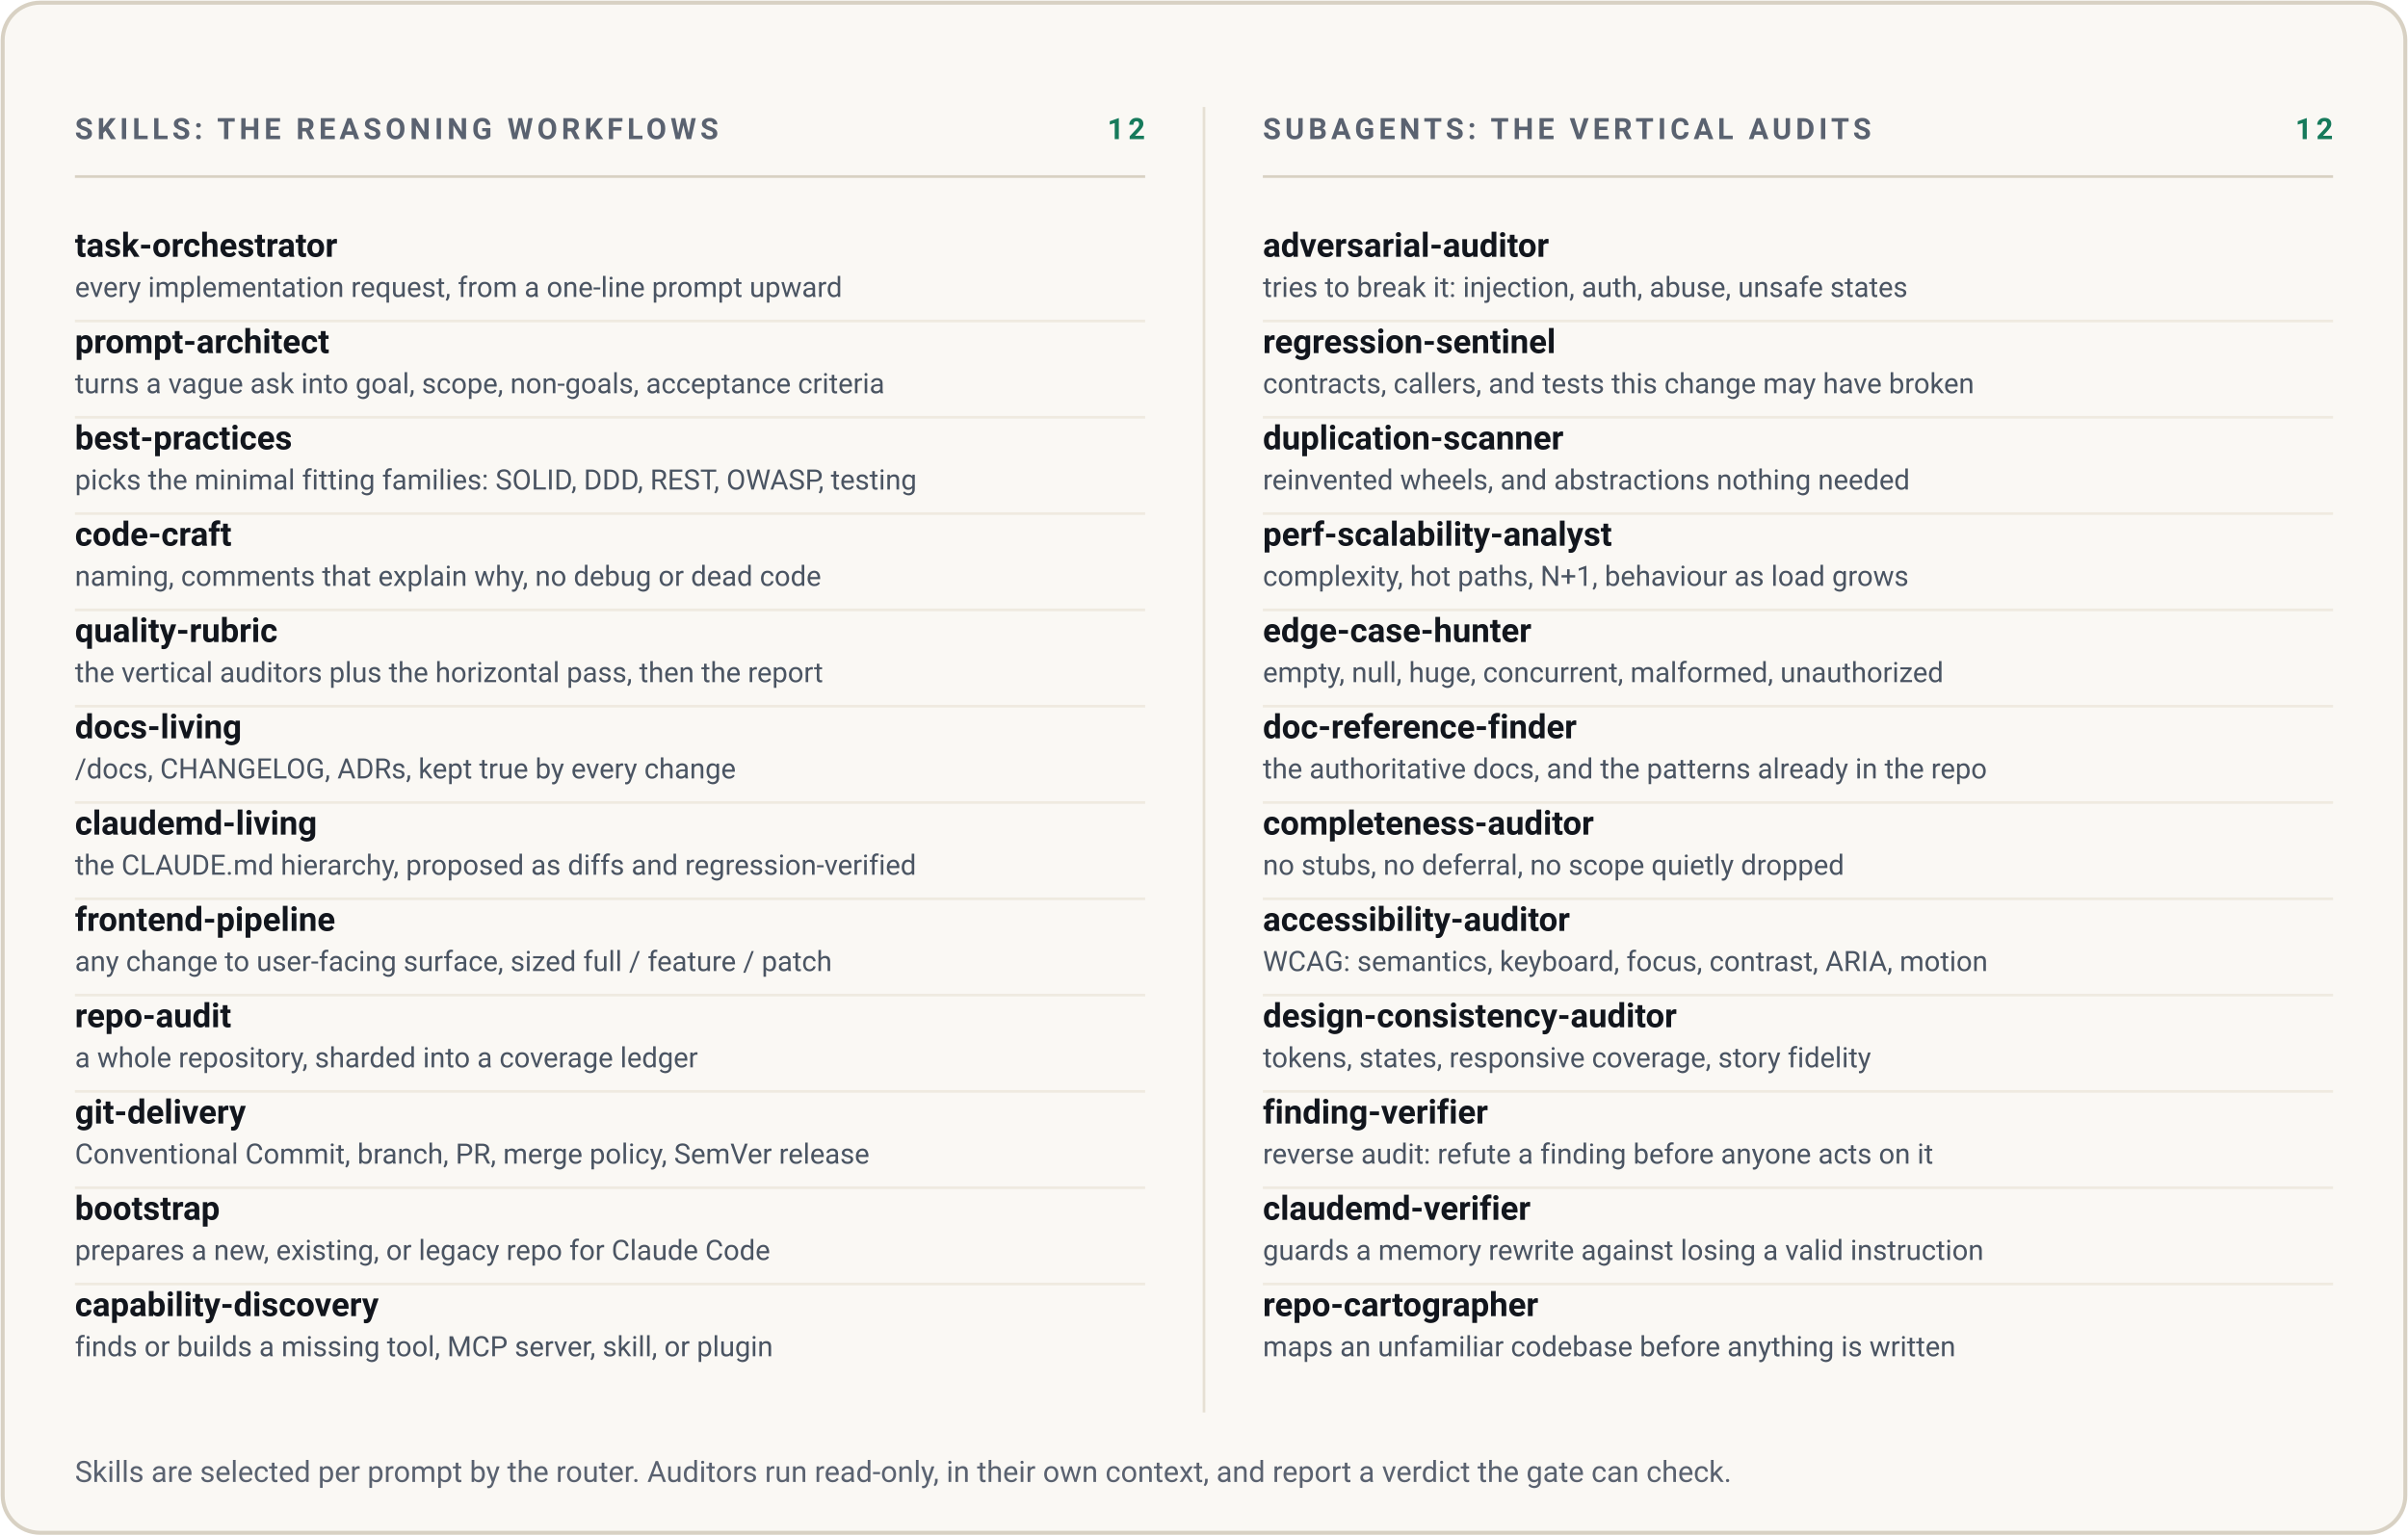
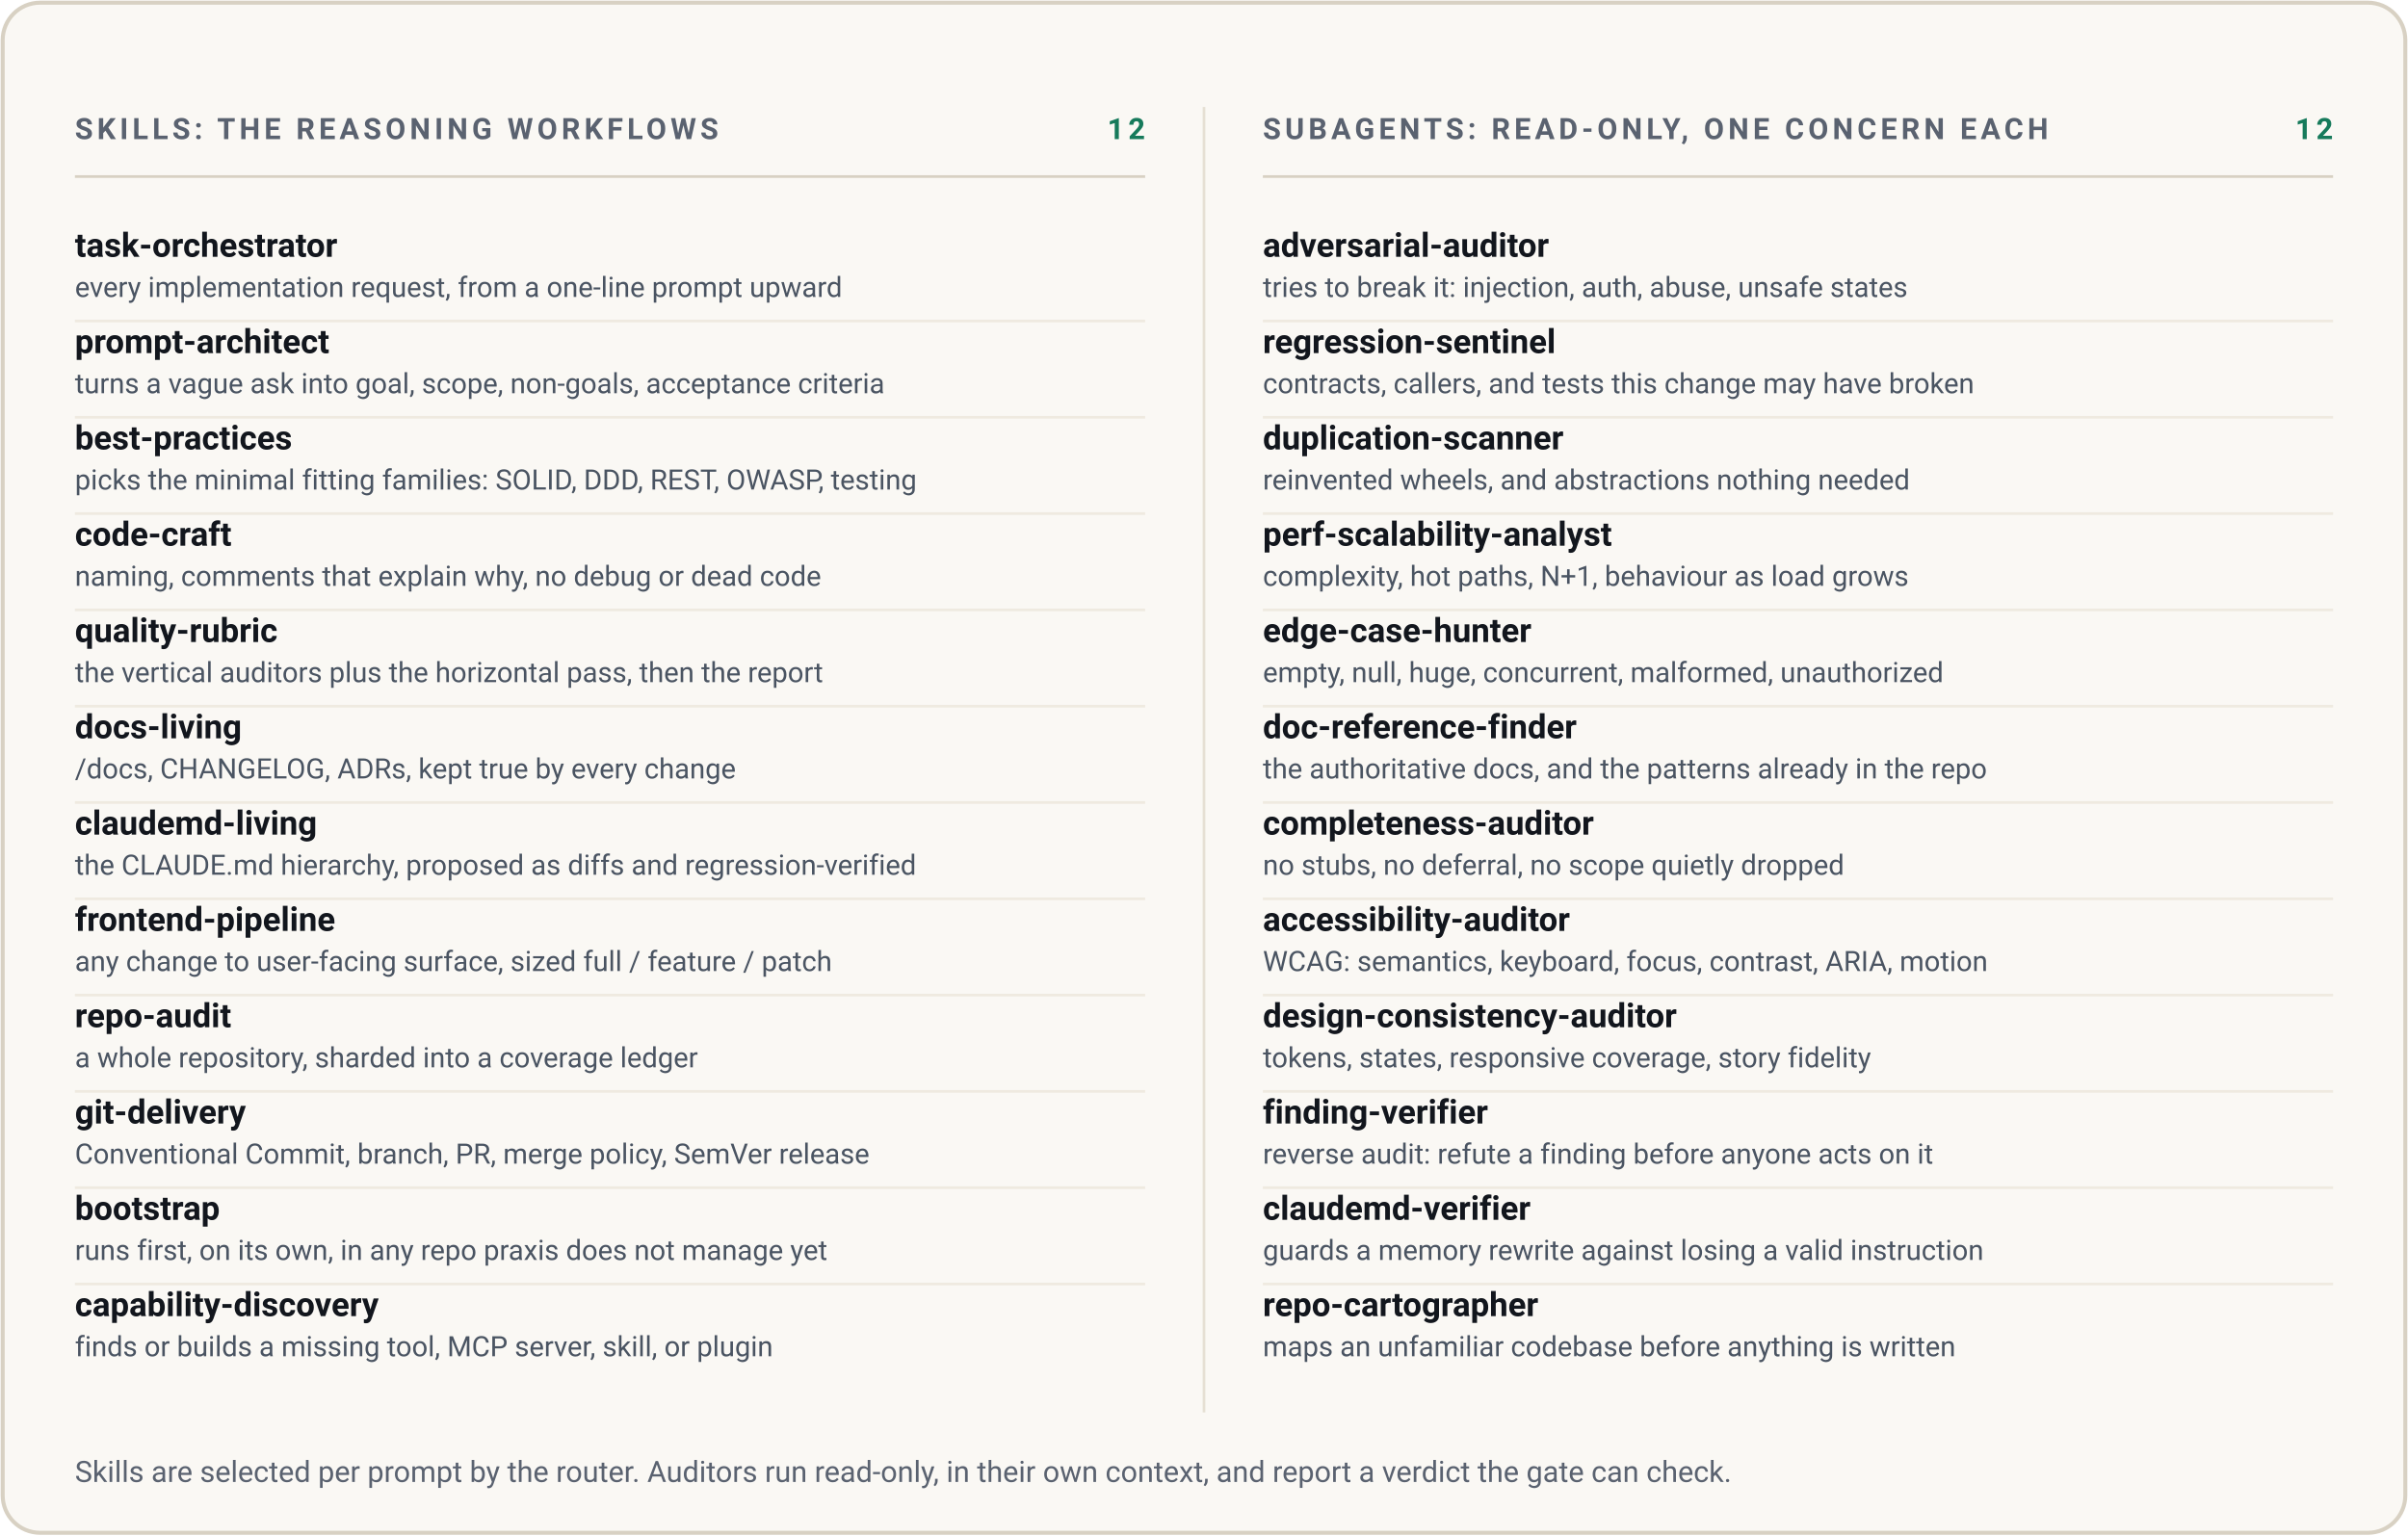
- <svg xmlns="http://www.w3.org/2000/svg" width="900" height="574" viewBox="0 0 900 574" role="img" aria-labelledby="it id">
+ <svg xmlns="http://www.w3.org/2000/svg" width="900" height="574" viewBox="0 0 900 574" role="img" aria-labelledby="it" aria-describedby="id">
  <rect x="1" y="1" width="898" height="572" rx="14" fill="#FAF8F4" stroke="#D8D1C3" stroke-width="1.5" />
  <g font-family="system-ui, -apple-system, 'Segoe UI', Roboto, Helvetica, Arial, sans-serif">
    <text x="28" y="52" font-size="11" font-weight="600" letter-spacing="1.5" fill="#5A6270">SKILLS: THE REASONING WORKFLOWS</text>
    <text x="428" y="52" font-size="11" font-weight="600" letter-spacing="1.5" fill="#167A5B" text-anchor="end">12</text>
    <line x1="28" y1="66" x2="428" y2="66" stroke="#D8D1C3" stroke-width="1" />
    <text x="28" y="96" font-size="12.5" font-weight="600" fill="#12161D">task-orchestrator</text>
    <text x="28" y="111" font-size="10.5" fill="#4A5462">every implementation request, from a one-line prompt upward</text>
    <line x1="28" y1="120" x2="428" y2="120" stroke="#EFEAE0" stroke-width="1" />
    <text x="28" y="132" font-size="12.5" font-weight="600" fill="#12161D">prompt-architect</text>
    <text x="28" y="147" font-size="10.5" fill="#4A5462">turns a vague ask into goal, scope, non-goals, acceptance criteria</text>
    <line x1="28" y1="156" x2="428" y2="156" stroke="#EFEAE0" stroke-width="1" />
    <text x="28" y="168" font-size="12.5" font-weight="600" fill="#12161D">best-practices</text>
    <text x="28" y="183" font-size="10.5" fill="#4A5462">picks the minimal fitting families: SOLID, DDD, REST, OWASP, testing</text>
    <line x1="28" y1="192" x2="428" y2="192" stroke="#EFEAE0" stroke-width="1" />
    <text x="28" y="204" font-size="12.5" font-weight="600" fill="#12161D">code-craft</text>
    <text x="28" y="219" font-size="10.5" fill="#4A5462">naming, comments that explain why, no debug or dead code</text>
    <line x1="28" y1="228" x2="428" y2="228" stroke="#EFEAE0" stroke-width="1" />
    <text x="28" y="240" font-size="12.5" font-weight="600" fill="#12161D">quality-rubric</text>
    <text x="28" y="255" font-size="10.5" fill="#4A5462">the vertical auditors plus the horizontal pass, then the report</text>
    <line x1="28" y1="264" x2="428" y2="264" stroke="#EFEAE0" stroke-width="1" />
    <text x="28" y="276" font-size="12.5" font-weight="600" fill="#12161D">docs-living</text>
    <text x="28" y="291" font-size="10.5" fill="#4A5462">/docs, CHANGELOG, ADRs, kept true by every change</text>
    <line x1="28" y1="300" x2="428" y2="300" stroke="#EFEAE0" stroke-width="1" />
    <text x="28" y="312" font-size="12.5" font-weight="600" fill="#12161D">claudemd-living</text>
    <text x="28" y="327" font-size="10.5" fill="#4A5462">the CLAUDE.md hierarchy, proposed as diffs and regression-verified</text>
    <line x1="28" y1="336" x2="428" y2="336" stroke="#EFEAE0" stroke-width="1" />
    <text x="28" y="348" font-size="12.5" font-weight="600" fill="#12161D">frontend-pipeline</text>
    <text x="28" y="363" font-size="10.5" fill="#4A5462">any change to user-facing surface, sized full / feature / patch</text>
    <line x1="28" y1="372" x2="428" y2="372" stroke="#EFEAE0" stroke-width="1" />
    <text x="28" y="384" font-size="12.5" font-weight="600" fill="#12161D">repo-audit</text>
    <text x="28" y="399" font-size="10.5" fill="#4A5462">a whole repository, sharded into a coverage ledger</text>
    <line x1="28" y1="408" x2="428" y2="408" stroke="#EFEAE0" stroke-width="1" />
    <text x="28" y="420" font-size="12.5" font-weight="600" fill="#12161D">git-delivery</text>
    <text x="28" y="435" font-size="10.5" fill="#4A5462">Conventional Commit, branch, PR, merge policy, SemVer release</text>
    <line x1="28" y1="444" x2="428" y2="444" stroke="#EFEAE0" stroke-width="1" />
    <text x="28" y="456" font-size="12.5" font-weight="600" fill="#12161D">bootstrap</text>
-     <text x="28" y="471" font-size="10.5" fill="#4A5462">prepares a new, existing, or legacy repo for Claude Code</text>
+     <text x="28" y="471" font-size="10.5" fill="#4A5462">runs first, on its own, in any repo praxis does not manage yet</text>
    <line x1="28" y1="480" x2="428" y2="480" stroke="#EFEAE0" stroke-width="1" />
    <text x="28" y="492" font-size="12.5" font-weight="600" fill="#12161D">capability-discovery</text>
    <text x="28" y="507" font-size="10.5" fill="#4A5462">finds or builds a missing tool, MCP server, skill, or plugin</text>
    <line x1="450" y1="40" x2="450" y2="528" stroke="#E6E0D4" stroke-width="1" />
-     <text x="472" y="52" font-size="11" font-weight="600" letter-spacing="1.5" fill="#5A6270">SUBAGENTS: THE VERTICAL AUDITS</text>
+     <text x="472" y="52" font-size="11" font-weight="600" letter-spacing="1.5" fill="#5A6270">SUBAGENTS: READ-ONLY, ONE CONCERN EACH</text>
    <text x="872" y="52" font-size="11" font-weight="600" letter-spacing="1.5" fill="#167A5B" text-anchor="end">12</text>
    <line x1="472" y1="66" x2="872" y2="66" stroke="#D8D1C3" stroke-width="1" />
    <text x="472" y="96" font-size="12.5" font-weight="600" fill="#12161D">adversarial-auditor</text>
    <text x="472" y="111" font-size="10.5" fill="#4A5462">tries to break it: injection, auth, abuse, unsafe states</text>
    <line x1="472" y1="120" x2="872" y2="120" stroke="#EFEAE0" stroke-width="1" />
    <text x="472" y="132" font-size="12.5" font-weight="600" fill="#12161D">regression-sentinel</text>
    <text x="472" y="147" font-size="10.5" fill="#4A5462">contracts, callers, and tests this change may have broken</text>
    <line x1="472" y1="156" x2="872" y2="156" stroke="#EFEAE0" stroke-width="1" />
    <text x="472" y="168" font-size="12.5" font-weight="600" fill="#12161D">duplication-scanner</text>
    <text x="472" y="183" font-size="10.5" fill="#4A5462">reinvented wheels, and abstractions nothing needed</text>
    <line x1="472" y1="192" x2="872" y2="192" stroke="#EFEAE0" stroke-width="1" />
    <text x="472" y="204" font-size="12.5" font-weight="600" fill="#12161D">perf-scalability-analyst</text>
    <text x="472" y="219" font-size="10.5" fill="#4A5462">complexity, hot paths, N+1, behaviour as load grows</text>
    <line x1="472" y1="228" x2="872" y2="228" stroke="#EFEAE0" stroke-width="1" />
    <text x="472" y="240" font-size="12.5" font-weight="600" fill="#12161D">edge-case-hunter</text>
    <text x="472" y="255" font-size="10.5" fill="#4A5462">empty, null, huge, concurrent, malformed, unauthorized</text>
    <line x1="472" y1="264" x2="872" y2="264" stroke="#EFEAE0" stroke-width="1" />
    <text x="472" y="276" font-size="12.5" font-weight="600" fill="#12161D">doc-reference-finder</text>
    <text x="472" y="291" font-size="10.5" fill="#4A5462">the authoritative docs, and the patterns already in the repo</text>
    <line x1="472" y1="300" x2="872" y2="300" stroke="#EFEAE0" stroke-width="1" />
    <text x="472" y="312" font-size="12.5" font-weight="600" fill="#12161D">completeness-auditor</text>
    <text x="472" y="327" font-size="10.5" fill="#4A5462">no stubs, no deferral, no scope quietly dropped</text>
    <line x1="472" y1="336" x2="872" y2="336" stroke="#EFEAE0" stroke-width="1" />
    <text x="472" y="348" font-size="12.5" font-weight="600" fill="#12161D">accessibility-auditor</text>
    <text x="472" y="363" font-size="10.5" fill="#4A5462">WCAG: semantics, keyboard, focus, contrast, ARIA, motion</text>
    <line x1="472" y1="372" x2="872" y2="372" stroke="#EFEAE0" stroke-width="1" />
    <text x="472" y="384" font-size="12.5" font-weight="600" fill="#12161D">design-consistency-auditor</text>
    <text x="472" y="399" font-size="10.5" fill="#4A5462">tokens, states, responsive coverage, story fidelity</text>
    <line x1="472" y1="408" x2="872" y2="408" stroke="#EFEAE0" stroke-width="1" />
    <text x="472" y="420" font-size="12.5" font-weight="600" fill="#12161D">finding-verifier</text>
    <text x="472" y="435" font-size="10.5" fill="#4A5462">reverse audit: refute a finding before anyone acts on it</text>
    <line x1="472" y1="444" x2="872" y2="444" stroke="#EFEAE0" stroke-width="1" />
    <text x="472" y="456" font-size="12.5" font-weight="600" fill="#12161D">claudemd-verifier</text>
    <text x="472" y="471" font-size="10.5" fill="#4A5462">guards a memory rewrite against losing a valid instruction</text>
    <line x1="472" y1="480" x2="872" y2="480" stroke="#EFEAE0" stroke-width="1" />
    <text x="472" y="492" font-size="12.5" font-weight="600" fill="#12161D">repo-cartographer</text>
    <text x="472" y="507" font-size="10.5" fill="#4A5462">maps an unfamiliar codebase before anything is written</text>
    <text x="28" y="554" font-size="11" fill="#5A6270">Skills are selected per prompt by the router. Auditors run read-only, in their own context, and report a verdict the gate can check.</text>
  </g>
</svg>
